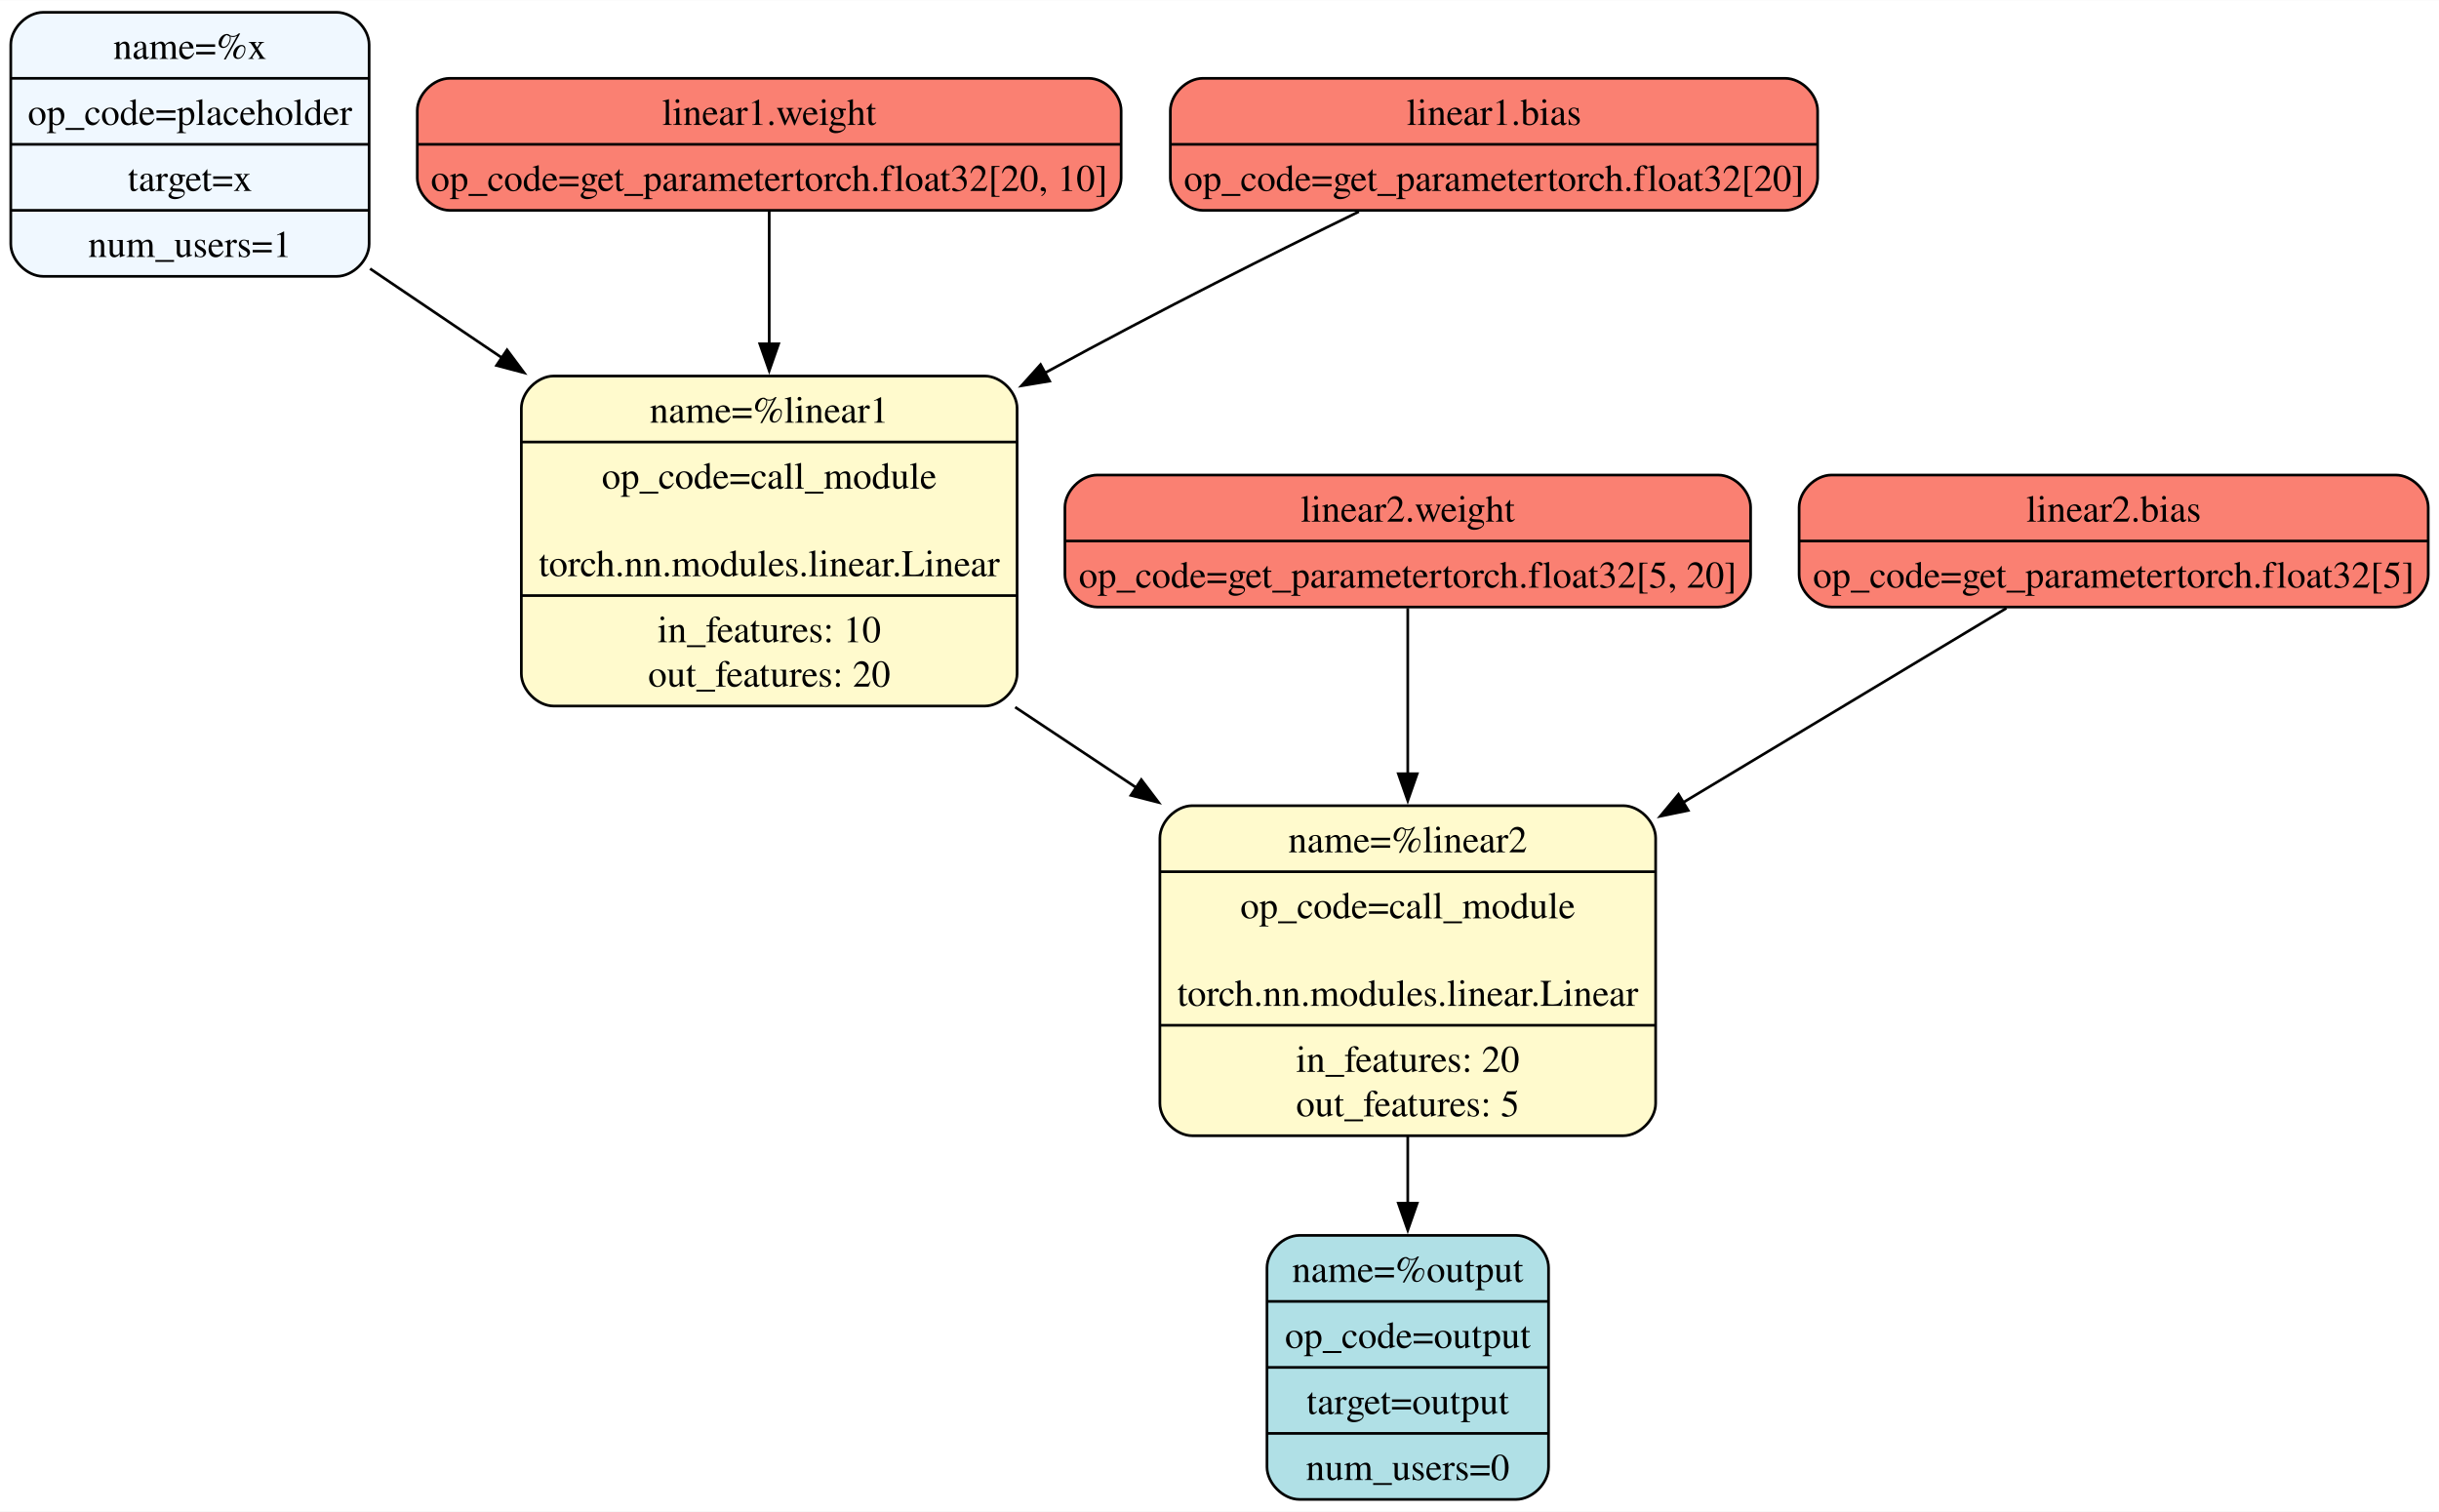
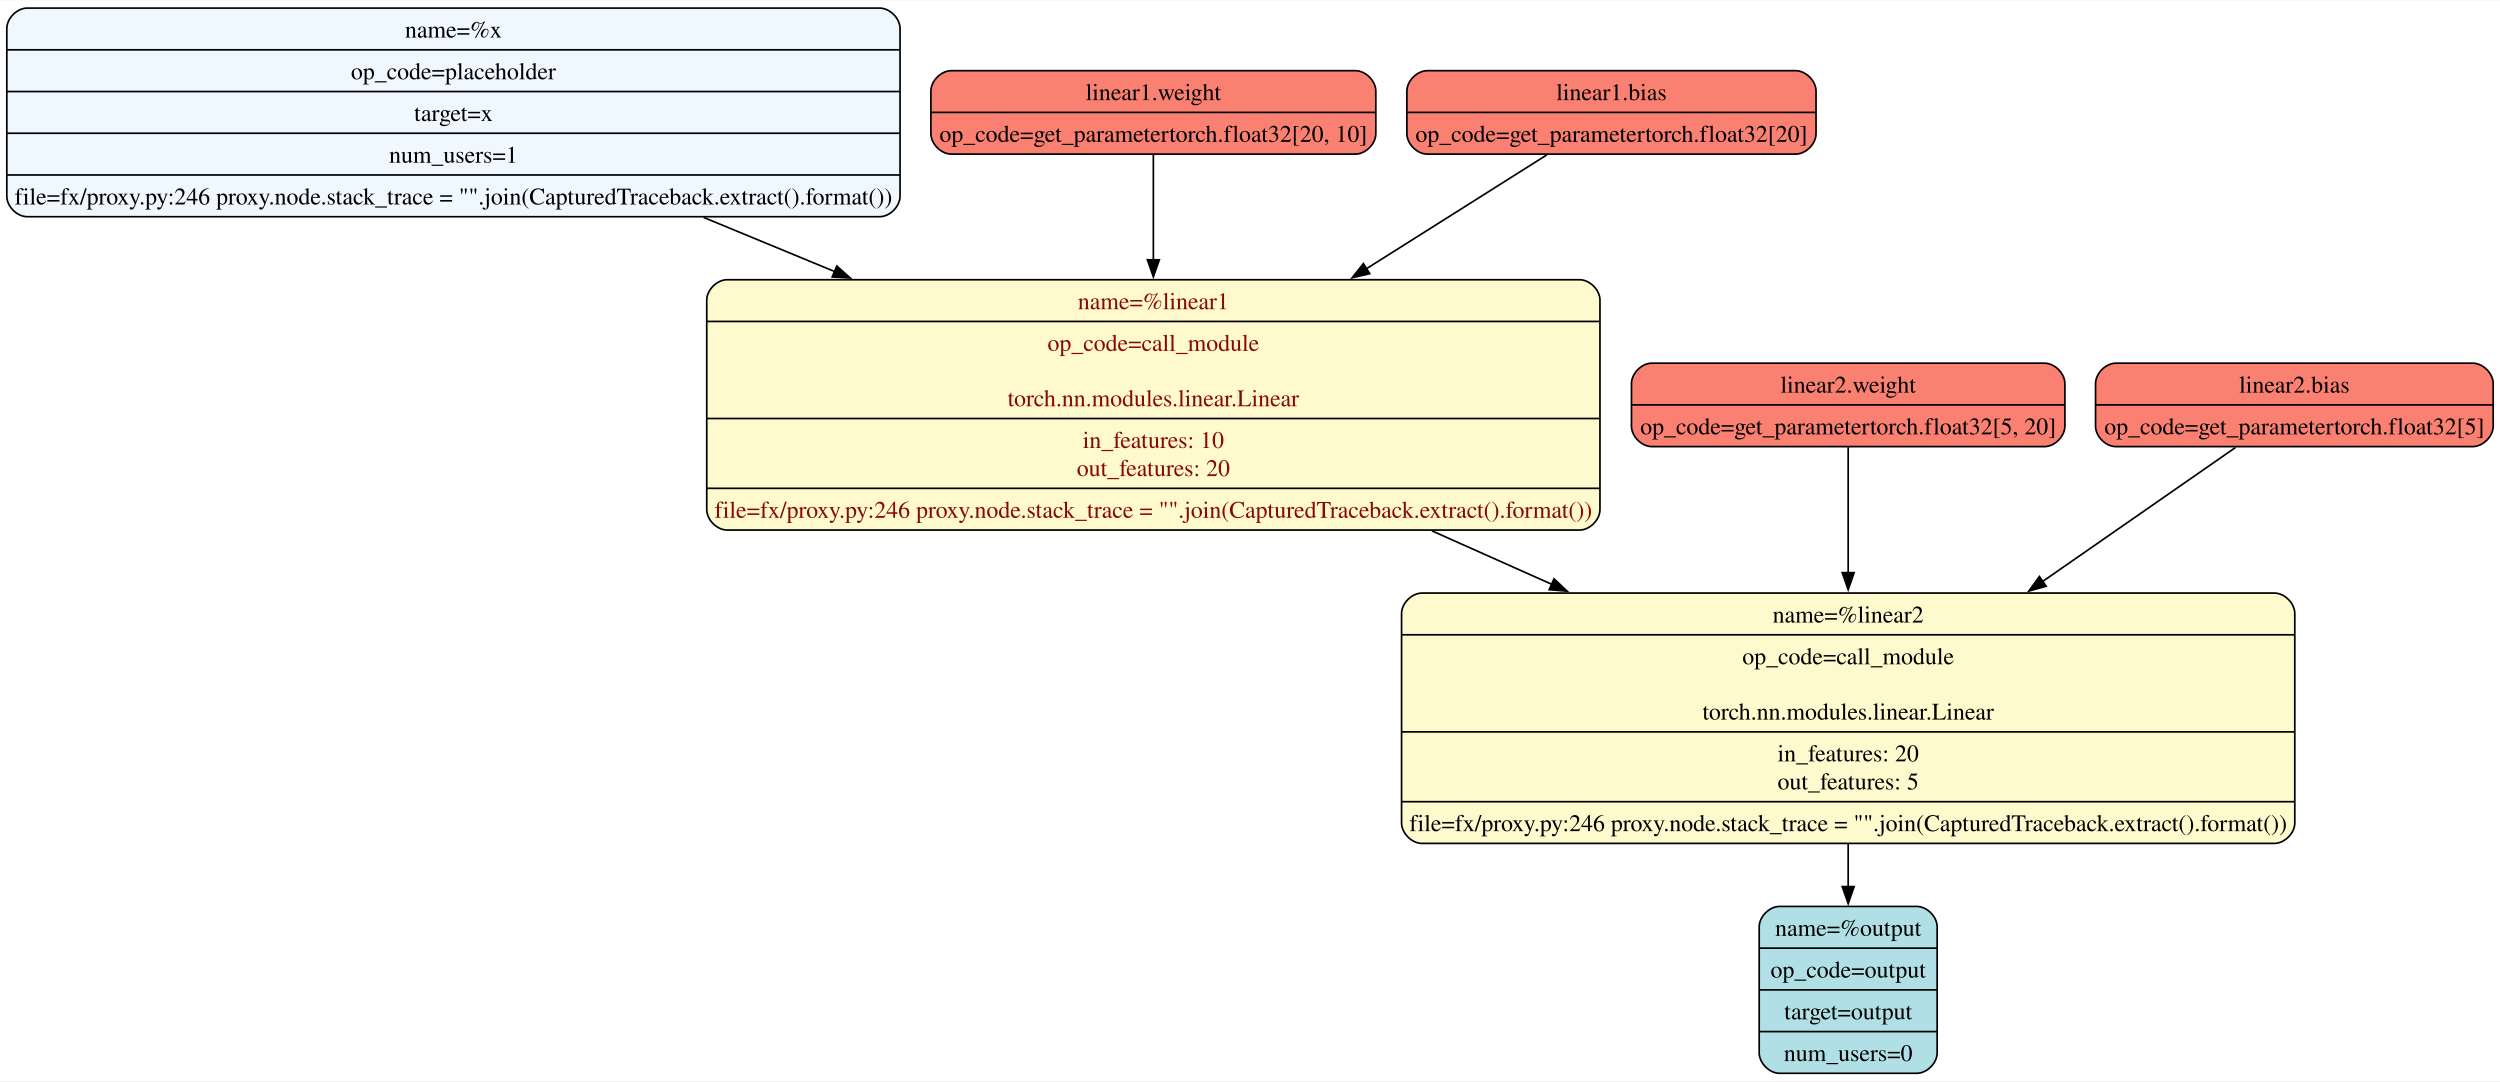
- <svg xmlns="http://www.w3.org/2000/svg" width="905pt" height="561pt" viewBox="0.00 0.00 905.25 561.00">
-   <g id="graph0" class="graph" transform="scale(1 1) rotate(0) translate(4 557)">
-     <polygon fill="white" stroke="none" points="-4,4 -4,-557 901.25,-557 901.25,4 -4,4" />
+ <svg xmlns="http://www.w3.org/2000/svg" xmlns:xlink="http://www.w3.org/1999/xlink" width="1468pt" height="635pt" viewBox="0.00 0.00 1468.00 634.50">
+   <g id="graph0" class="graph" transform="scale(1 1) rotate(0) translate(4 630.5)">
+     <polygon fill="white" stroke="none" points="-4,4 -4,-630.5 1464,-630.5 1464,4 -4,4" />
    <g id="node1" class="node">
-       <path fill="AliceBlue" stroke="black" d="M12,-454.5C12,-454.5 121,-454.5 121,-454.5 127,-454.5 133,-460.5 133,-466.5 133,-466.5 133,-540.5 133,-540.5 133,-546.5 127,-552.5 121,-552.5 121,-552.5 12,-552.5 12,-552.5 6,-552.5 0,-546.5 0,-540.5 0,-540.5 0,-466.5 0,-466.5 0,-460.5 6,-454.5 12,-454.5" />
-       <text text-anchor="middle" x="66.5" y="-535.2" font-family="Times,serif" font-size="14.00" fill="#000000">name=%x</text>
-       <polyline fill="none" stroke="black" points="0,-528 133,-528" />
-       <text text-anchor="middle" x="66.5" y="-510.7" font-family="Times,serif" font-size="14.00" fill="#000000">op_code=placeholder</text>
-       <polyline fill="none" stroke="black" points="0,-503.5 133,-503.5" />
-       <text text-anchor="middle" x="66.5" y="-486.2" font-family="Times,serif" font-size="14.00" fill="#000000">target=x</text>
-       <polyline fill="none" stroke="black" points="0,-479 133,-479" />
-       <text text-anchor="middle" x="66.5" y="-461.7" font-family="Times,serif" font-size="14.00" fill="#000000">num_users=1</text>
+       <path fill="AliceBlue" stroke="black" d="M12,-503.5C12,-503.5 512.5,-503.5 512.5,-503.5 518.5,-503.5 524.5,-509.5 524.5,-515.5 524.5,-515.5 524.5,-614 524.5,-614 524.5,-620 518.5,-626 512.5,-626 512.5,-626 12,-626 12,-626 6,-626 0,-620 0,-614 0,-614 0,-515.5 0,-515.5 0,-509.5 6,-503.5 12,-503.5" />
+       <text text-anchor="middle" x="262.25" y="-608.7" font-family="Times,serif" font-size="14.00" fill="#000000">name=%x</text>
+       <polyline fill="none" stroke="black" points="0,-601.5 524.5,-601.5" />
+       <text text-anchor="middle" x="262.25" y="-584.2" font-family="Times,serif" font-size="14.00" fill="#000000">op_code=placeholder</text>
+       <polyline fill="none" stroke="black" points="0,-577 524.5,-577" />
+       <text text-anchor="middle" x="262.25" y="-559.7" font-family="Times,serif" font-size="14.00" fill="#000000">target=x</text>
+       <polyline fill="none" stroke="black" points="0,-552.5 524.5,-552.5" />
+       <text text-anchor="middle" x="262.25" y="-535.2" font-family="Times,serif" font-size="14.00" fill="#000000">num_users=1</text>
+       <polyline fill="none" stroke="black" points="0,-528 524.5,-528" />
+       <text text-anchor="middle" x="262.25" y="-510.7" font-family="Times,serif" font-size="14.00" fill="#000000">file=fx/proxy.py:246 proxy.node.stack_trace = "".join(CapturedTraceback.extract().format())</text>
    </g>
    <g id="node2" class="node">
-       <path fill="#fffacd" stroke="black" d="M201.5,-295C201.5,-295 361.5,-295 361.5,-295 367.5,-295 373.5,-301 373.5,-307 373.5,-307 373.5,-405.5 373.5,-405.5 373.5,-411.5 367.5,-417.5 361.5,-417.5 361.5,-417.5 201.5,-417.5 201.5,-417.5 195.5,-417.5 189.5,-411.5 189.5,-405.5 189.5,-405.5 189.5,-307 189.5,-307 189.5,-301 195.5,-295 201.5,-295" />
-       <text text-anchor="middle" x="281.5" y="-400.2" font-family="Times,serif" font-size="14.00" fill="#000000">name=%linear1</text>
-       <polyline fill="none" stroke="black" points="189.5,-393 373.5,-393" />
-       <text text-anchor="middle" x="281.5" y="-375.7" font-family="Times,serif" font-size="14.00" fill="#000000">op_code=call_module</text>
-       <text text-anchor="middle" x="281.5" y="-343.2" font-family="Times,serif" font-size="14.00" fill="#000000">torch.nn.modules.linear.Linear</text>
-       <polyline fill="none" stroke="black" points="189.5,-336 373.5,-336" />
-       <text text-anchor="middle" x="281.5" y="-318.7" font-family="Times,serif" font-size="14.00" fill="#000000">in_features: 10</text>
-       <text text-anchor="middle" x="281.5" y="-302.2" font-family="Times,serif" font-size="14.00" fill="#000000">out_features: 20</text>
+       <g id="a_node2">
+         <a xlink:title="Unsupported print statement. builtin: print [&lt;class 'torch._dynamo.variables.constant.ConstantVariable'&gt;] False&#10;&#10;User Stack:&#10;/Volumes/PortableSSD/HPML/FinalProject/hope.py:98&#10;">
+           <path fill="#fffacd" stroke="black" d="M423,-319.5C423,-319.5 923.5,-319.5 923.5,-319.5 929.5,-319.5 935.5,-325.5 935.5,-331.5 935.5,-331.5 935.5,-454.5 935.5,-454.5 935.5,-460.5 929.5,-466.5 923.5,-466.5 923.5,-466.5 423,-466.5 423,-466.5 417,-466.5 411,-460.5 411,-454.5 411,-454.5 411,-331.5 411,-331.5 411,-325.5 417,-319.5 423,-319.5" />
+           <text text-anchor="middle" x="673.25" y="-449.2" font-family="Times,serif" font-size="14.00" fill="#880808">name=%linear1</text>
+           <polyline fill="none" stroke="black" points="411,-442 935.5,-442" />
+           <text text-anchor="middle" x="673.25" y="-424.7" font-family="Times,serif" font-size="14.00" fill="#880808">op_code=call_module</text>
+           <text text-anchor="middle" x="673.25" y="-392.2" font-family="Times,serif" font-size="14.00" fill="#880808">torch.nn.modules.linear.Linear</text>
+           <polyline fill="none" stroke="black" points="411,-385 935.5,-385" />
+           <text text-anchor="middle" x="673.25" y="-367.7" font-family="Times,serif" font-size="14.00" fill="#880808">in_features: 10</text>
+           <text text-anchor="middle" x="673.25" y="-351.2" font-family="Times,serif" font-size="14.00" fill="#880808">out_features: 20</text>
+           <polyline fill="none" stroke="black" points="411,-344 935.5,-344" />
+           <text text-anchor="middle" x="673.25" y="-326.7" font-family="Times,serif" font-size="14.00" fill="#880808">file=fx/proxy.py:246 proxy.node.stack_trace = "".join(CapturedTraceback.extract().format())</text>
+         </a>
+       </g>
    </g>
    <g id="edge5" class="edge">
-       <path fill="none" stroke="black" d="M133.35,-457.34C148.95,-446.8 165.89,-435.35 182.56,-424.09" />
-       <polygon fill="black" stroke="black" points="184.19,-427.21 190.52,-418.71 180.28,-421.41 184.19,-427.21" />
+       <path fill="none" stroke="black" d="M409.18,-503.07C434.09,-492.78 460.26,-481.97 486.03,-471.32" />
+       <polygon fill="black" stroke="black" points="487.36,-474.56 495.26,-467.51 484.68,-468.09 487.36,-474.56" />
    </g>
    <g id="node5" class="node">
-       <path fill="#fffacd" stroke="black" d="M438.5,-135.5C438.5,-135.5 598.5,-135.5 598.5,-135.5 604.5,-135.5 610.5,-141.5 610.5,-147.5 610.5,-147.5 610.5,-246 610.5,-246 610.5,-252 604.5,-258 598.5,-258 598.5,-258 438.5,-258 438.5,-258 432.5,-258 426.5,-252 426.5,-246 426.5,-246 426.5,-147.5 426.5,-147.5 426.5,-141.5 432.5,-135.5 438.5,-135.5" />
-       <text text-anchor="middle" x="518.5" y="-240.7" font-family="Times,serif" font-size="14.00" fill="#000000">name=%linear2</text>
-       <polyline fill="none" stroke="black" points="426.5,-233.5 610.5,-233.5" />
-       <text text-anchor="middle" x="518.5" y="-216.2" font-family="Times,serif" font-size="14.00" fill="#000000">op_code=call_module</text>
-       <text text-anchor="middle" x="518.5" y="-183.7" font-family="Times,serif" font-size="14.00" fill="#000000">torch.nn.modules.linear.Linear</text>
-       <polyline fill="none" stroke="black" points="426.5,-176.5 610.5,-176.5" />
-       <text text-anchor="middle" x="518.5" y="-159.2" font-family="Times,serif" font-size="14.00" fill="#000000">in_features: 20</text>
-       <text text-anchor="middle" x="518.5" y="-142.7" font-family="Times,serif" font-size="14.00" fill="#000000">out_features: 5</text>
+       <path fill="#fffacd" stroke="black" d="M831,-135.5C831,-135.5 1331.5,-135.5 1331.5,-135.5 1337.5,-135.5 1343.5,-141.5 1343.5,-147.5 1343.5,-147.5 1343.5,-270.5 1343.5,-270.5 1343.5,-276.5 1337.5,-282.5 1331.5,-282.5 1331.5,-282.5 831,-282.5 831,-282.5 825,-282.5 819,-276.5 819,-270.5 819,-270.5 819,-147.5 819,-147.5 819,-141.5 825,-135.5 831,-135.5" />
+       <text text-anchor="middle" x="1081.25" y="-265.2" font-family="Times,serif" font-size="14.00" fill="#000000">name=%linear2</text>
+       <polyline fill="none" stroke="black" points="819,-258 1343.5,-258" />
+       <text text-anchor="middle" x="1081.25" y="-240.7" font-family="Times,serif" font-size="14.00" fill="#000000">op_code=call_module</text>
+       <text text-anchor="middle" x="1081.25" y="-208.2" font-family="Times,serif" font-size="14.00" fill="#000000">torch.nn.modules.linear.Linear</text>
+       <polyline fill="none" stroke="black" points="819,-201 1343.5,-201" />
+       <text text-anchor="middle" x="1081.25" y="-183.7" font-family="Times,serif" font-size="14.00" fill="#000000">in_features: 20</text>
+       <text text-anchor="middle" x="1081.25" y="-167.2" font-family="Times,serif" font-size="14.00" fill="#000000">out_features: 5</text>
+       <polyline fill="none" stroke="black" points="819,-160 1343.5,-160" />
+       <text text-anchor="middle" x="1081.25" y="-142.7" font-family="Times,serif" font-size="14.00" fill="#000000">file=fx/proxy.py:246 proxy.node.stack_trace = "".join(CapturedTraceback.extract().format())</text>
    </g>
    <g id="edge6" class="edge">
-       <path fill="none" stroke="black" d="M372.79,-294.58C387.59,-284.75 402.98,-274.52 417.98,-264.55" />
-       <polygon fill="black" stroke="black" points="419.6,-267.67 426,-259.22 415.73,-261.84 419.6,-267.67" />
+       <path fill="none" stroke="black" d="M836.85,-319.02C860.02,-308.68 883.92,-298.02 907.28,-287.6" />
+       <polygon fill="black" stroke="black" points="908.53,-290.88 916.23,-283.61 905.67,-284.49 908.53,-290.88" />
    </g>
    <g id="node3" class="node">
-       <path fill="Salmon" stroke="black" d="M162.88,-479C162.88,-479 400.12,-479 400.12,-479 406.12,-479 412.12,-485 412.12,-491 412.12,-491 412.12,-516 412.12,-516 412.12,-522 406.12,-528 400.12,-528 400.12,-528 162.88,-528 162.88,-528 156.88,-528 150.88,-522 150.88,-516 150.88,-516 150.88,-491 150.88,-491 150.88,-485 156.88,-479 162.88,-479" />
-       <text text-anchor="middle" x="281.5" y="-510.7" font-family="Times,serif" font-size="14.00" fill="#000000">linear1.weight</text>
-       <polyline fill="none" stroke="black" points="150.88,-503.5 412.12,-503.5" />
-       <text text-anchor="middle" x="281.5" y="-486.2" font-family="Times,serif" font-size="14.00" fill="#000000">op_code=get_parametertorch.float32[20, 10]</text>
+       <path fill="Salmon" stroke="black" d="M554.62,-540.25C554.62,-540.25 791.88,-540.25 791.88,-540.25 797.88,-540.25 803.88,-546.25 803.88,-552.25 803.88,-552.25 803.88,-577.25 803.88,-577.25 803.88,-583.25 797.88,-589.25 791.88,-589.25 791.88,-589.25 554.62,-589.25 554.62,-589.25 548.62,-589.25 542.62,-583.25 542.62,-577.25 542.62,-577.25 542.62,-552.25 542.62,-552.25 542.62,-546.25 548.62,-540.25 554.62,-540.25" />
+       <text text-anchor="middle" x="673.25" y="-571.95" font-family="Times,serif" font-size="14.00" fill="#000000">linear1.weight</text>
+       <polyline fill="none" stroke="black" points="542.62,-564.75 803.88,-564.75" />
+       <text text-anchor="middle" x="673.25" y="-547.45" font-family="Times,serif" font-size="14.00" fill="#000000">op_code=get_parametertorch.float32[20, 10]</text>
    </g>
    <g id="edge1" class="edge">
-       <path fill="none" stroke="black" d="M281.5,-478.51C281.5,-464.9 281.5,-447.07 281.5,-429.28" />
-       <polygon fill="black" stroke="black" points="285,-429.46 281.5,-419.46 278,-429.46 285,-429.46" />
+       <path fill="none" stroke="black" d="M673.25,-539.79C673.25,-523.45 673.25,-500.74 673.25,-478.11" />
+       <polygon fill="black" stroke="black" points="676.75,-478.19 673.25,-468.19 669.75,-478.19 676.75,-478.19" />
    </g>
    <g id="node4" class="node">
-       <path fill="Salmon" stroke="black" d="M442.38,-479C442.38,-479 658.62,-479 658.62,-479 664.62,-479 670.62,-485 670.62,-491 670.62,-491 670.62,-516 670.62,-516 670.62,-522 664.62,-528 658.62,-528 658.62,-528 442.38,-528 442.38,-528 436.38,-528 430.38,-522 430.38,-516 430.38,-516 430.38,-491 430.38,-491 430.38,-485 436.38,-479 442.38,-479" />
-       <text text-anchor="middle" x="550.5" y="-510.7" font-family="Times,serif" font-size="14.00" fill="#000000">linear1.bias</text>
-       <polyline fill="none" stroke="black" points="430.38,-503.5 670.62,-503.5" />
-       <text text-anchor="middle" x="550.5" y="-486.2" font-family="Times,serif" font-size="14.00" fill="#000000">op_code=get_parametertorch.float32[20]</text>
+       <path fill="Salmon" stroke="black" d="M834.12,-540.25C834.12,-540.25 1050.38,-540.25 1050.38,-540.25 1056.38,-540.25 1062.38,-546.25 1062.38,-552.25 1062.38,-552.25 1062.38,-577.25 1062.38,-577.25 1062.38,-583.25 1056.38,-589.25 1050.38,-589.25 1050.38,-589.25 834.12,-589.25 834.12,-589.25 828.12,-589.25 822.12,-583.25 822.12,-577.25 822.12,-577.25 822.12,-552.25 822.12,-552.25 822.12,-546.25 828.12,-540.25 834.12,-540.25" />
+       <text text-anchor="middle" x="942.25" y="-571.95" font-family="Times,serif" font-size="14.00" fill="#000000">linear1.bias</text>
+       <polyline fill="none" stroke="black" points="822.12,-564.75 1062.38,-564.75" />
+       <text text-anchor="middle" x="942.25" y="-547.45" font-family="Times,serif" font-size="14.00" fill="#000000">op_code=get_parametertorch.float32[20]</text>
    </g>
    <g id="edge2" class="edge">
-       <path fill="none" stroke="black" d="M500.37,-478.52C469.07,-463.26 427.82,-442.66 383.83,-418.65" />
-       <polygon fill="black" stroke="black" points="385.58,-415.62 375.13,-413.88 382.21,-421.76 385.58,-415.62" />
+       <path fill="none" stroke="black" d="M904.28,-539.79C876.32,-522.15 836.61,-497.09 797.98,-472.71" />
+       <polygon fill="black" stroke="black" points="800.32,-470.05 790,-467.67 796.58,-475.97 800.32,-470.05" />
    </g>
    <g id="node8" class="node">
-       <path fill="PowderBlue" stroke="black" d="M478.25,-0.5C478.25,-0.5 558.75,-0.5 558.75,-0.5 564.75,-0.5 570.75,-6.5 570.75,-12.5 570.75,-12.5 570.75,-86.5 570.75,-86.5 570.75,-92.5 564.75,-98.5 558.75,-98.5 558.75,-98.5 478.25,-98.5 478.25,-98.5 472.25,-98.5 466.25,-92.5 466.25,-86.5 466.25,-86.5 466.25,-12.5 466.25,-12.5 466.25,-6.5 472.25,-0.5 478.25,-0.5" />
-       <text text-anchor="middle" x="518.5" y="-81.2" font-family="Times,serif" font-size="14.00" fill="#000000">name=%output</text>
-       <polyline fill="none" stroke="black" points="466.25,-74 570.75,-74" />
-       <text text-anchor="middle" x="518.5" y="-56.7" font-family="Times,serif" font-size="14.00" fill="#000000">op_code=output</text>
-       <polyline fill="none" stroke="black" points="466.25,-49.5 570.75,-49.5" />
-       <text text-anchor="middle" x="518.5" y="-32.2" font-family="Times,serif" font-size="14.00" fill="#000000">target=output</text>
-       <polyline fill="none" stroke="black" points="466.25,-25 570.75,-25" />
-       <text text-anchor="middle" x="518.5" y="-7.7" font-family="Times,serif" font-size="14.00" fill="#000000">num_users=0</text>
+       <path fill="PowderBlue" stroke="black" d="M1041,-0.5C1041,-0.5 1121.5,-0.5 1121.5,-0.5 1127.5,-0.5 1133.5,-6.5 1133.5,-12.5 1133.5,-12.5 1133.5,-86.5 1133.5,-86.5 1133.5,-92.5 1127.5,-98.5 1121.5,-98.5 1121.5,-98.5 1041,-98.5 1041,-98.5 1035,-98.5 1029,-92.5 1029,-86.5 1029,-86.5 1029,-12.5 1029,-12.5 1029,-6.5 1035,-0.5 1041,-0.5" />
+       <text text-anchor="middle" x="1081.25" y="-81.2" font-family="Times,serif" font-size="14.00" fill="#000000">name=%output</text>
+       <polyline fill="none" stroke="black" points="1029,-74 1133.5,-74" />
+       <text text-anchor="middle" x="1081.25" y="-56.7" font-family="Times,serif" font-size="14.00" fill="#000000">op_code=output</text>
+       <polyline fill="none" stroke="black" points="1029,-49.5 1133.5,-49.5" />
+       <text text-anchor="middle" x="1081.25" y="-32.2" font-family="Times,serif" font-size="14.00" fill="#000000">target=output</text>
+       <polyline fill="none" stroke="black" points="1029,-25 1133.5,-25" />
+       <text text-anchor="middle" x="1081.25" y="-7.7" font-family="Times,serif" font-size="14.00" fill="#000000">num_users=0</text>
    </g>
    <g id="edge7" class="edge">
-       <path fill="none" stroke="black" d="M518.5,-135.41C518.5,-127.15 518.5,-118.67 518.5,-110.41" />
-       <polygon fill="black" stroke="black" points="522,-110.45 518.5,-100.45 515,-110.45 522,-110.45" />
+       <path fill="none" stroke="black" d="M1081.25,-135.24C1081.25,-126.81 1081.25,-118.28 1081.25,-110.05" />
+       <polygon fill="black" stroke="black" points="1084.75,-110.16 1081.25,-100.16 1077.75,-110.16 1084.75,-110.16" />
    </g>
    <g id="node6" class="node">
-       <path fill="Salmon" stroke="black" d="M403.25,-331.75C403.25,-331.75 633.75,-331.75 633.75,-331.75 639.75,-331.75 645.75,-337.75 645.75,-343.75 645.75,-343.75 645.75,-368.75 645.75,-368.75 645.75,-374.75 639.75,-380.75 633.75,-380.75 633.75,-380.75 403.25,-380.75 403.25,-380.75 397.25,-380.75 391.25,-374.75 391.25,-368.75 391.25,-368.75 391.25,-343.75 391.25,-343.75 391.25,-337.75 397.25,-331.75 403.25,-331.75" />
-       <text text-anchor="middle" x="518.5" y="-363.45" font-family="Times,serif" font-size="14.00" fill="#000000">linear2.weight</text>
-       <polyline fill="none" stroke="black" points="391.25,-356.25 645.75,-356.25" />
-       <text text-anchor="middle" x="518.5" y="-338.95" font-family="Times,serif" font-size="14.00" fill="#000000">op_code=get_parametertorch.float32[5, 20]</text>
+       <path fill="Salmon" stroke="black" d="M966,-368.5C966,-368.5 1196.5,-368.5 1196.5,-368.5 1202.5,-368.5 1208.5,-374.5 1208.5,-380.5 1208.5,-380.5 1208.5,-405.5 1208.5,-405.5 1208.5,-411.5 1202.5,-417.5 1196.5,-417.5 1196.5,-417.5 966,-417.5 966,-417.5 960,-417.5 954,-411.5 954,-405.5 954,-405.5 954,-380.5 954,-380.5 954,-374.5 960,-368.5 966,-368.5" />
+       <text text-anchor="middle" x="1081.25" y="-400.2" font-family="Times,serif" font-size="14.00" fill="#000000">linear2.weight</text>
+       <polyline fill="none" stroke="black" points="954,-393 1208.5,-393" />
+       <text text-anchor="middle" x="1081.25" y="-375.7" font-family="Times,serif" font-size="14.00" fill="#000000">op_code=get_parametertorch.float32[5, 20]</text>
    </g>
    <g id="edge3" class="edge">
-       <path fill="none" stroke="black" d="M518.5,-331.33C518.5,-314.84 518.5,-291.99 518.5,-269.84" />
-       <polygon fill="black" stroke="black" points="522,-269.87 518.5,-259.87 515,-269.87 522,-269.87" />
+       <path fill="none" stroke="black" d="M1081.25,-368.21C1081.25,-349.24 1081.25,-321.46 1081.25,-294.46" />
+       <polygon fill="black" stroke="black" points="1084.75,-294.48 1081.25,-284.48 1077.75,-294.48 1084.75,-294.48" />
    </g>
    <g id="node7" class="node">
-       <path fill="Salmon" stroke="black" d="M675.75,-331.75C675.75,-331.75 885.25,-331.75 885.25,-331.75 891.25,-331.75 897.25,-337.75 897.25,-343.75 897.25,-343.75 897.25,-368.75 897.25,-368.75 897.25,-374.75 891.25,-380.75 885.25,-380.75 885.25,-380.75 675.75,-380.75 675.75,-380.75 669.75,-380.75 663.75,-374.75 663.75,-368.75 663.75,-368.75 663.75,-343.75 663.75,-343.75 663.75,-337.75 669.75,-331.75 675.75,-331.75" />
-       <text text-anchor="middle" x="780.5" y="-363.45" font-family="Times,serif" font-size="14.00" fill="#000000">linear2.bias</text>
-       <polyline fill="none" stroke="black" points="663.75,-356.25 897.25,-356.25" />
-       <text text-anchor="middle" x="780.5" y="-338.95" font-family="Times,serif" font-size="14.00" fill="#000000">op_code=get_parametertorch.float32[5]</text>
+       <path fill="Salmon" stroke="black" d="M1238.5,-368.5C1238.5,-368.5 1448,-368.5 1448,-368.5 1454,-368.5 1460,-374.5 1460,-380.5 1460,-380.5 1460,-405.5 1460,-405.5 1460,-411.5 1454,-417.5 1448,-417.5 1448,-417.5 1238.5,-417.5 1238.5,-417.5 1232.5,-417.5 1226.5,-411.5 1226.5,-405.5 1226.5,-405.5 1226.5,-380.5 1226.5,-380.5 1226.5,-374.5 1232.5,-368.5 1238.5,-368.5" />
+       <text text-anchor="middle" x="1343.25" y="-400.2" font-family="Times,serif" font-size="14.00" fill="#000000">linear2.bias</text>
+       <polyline fill="none" stroke="black" points="1226.5,-393 1460,-393" />
+       <text text-anchor="middle" x="1343.25" y="-375.7" font-family="Times,serif" font-size="14.00" fill="#000000">op_code=get_parametertorch.float32[5]</text>
    </g>
    <g id="edge4" class="edge">
-       <path fill="none" stroke="black" d="M740.71,-331.33C708.83,-312.17 662.66,-284.41 620.65,-259.16" />
-       <polygon fill="black" stroke="black" points="622.59,-256.24 612.21,-254.09 618.98,-262.24 622.59,-256.24" />
+       <path fill="none" stroke="black" d="M1308.73,-368.02C1279.66,-347.83 1236.38,-317.76 1195.34,-289.25" />
+       <polygon fill="black" stroke="black" points="1197.53,-286.51 1187.32,-283.68 1193.54,-292.26 1197.53,-286.51" />
    </g>
  </g>
</svg>
